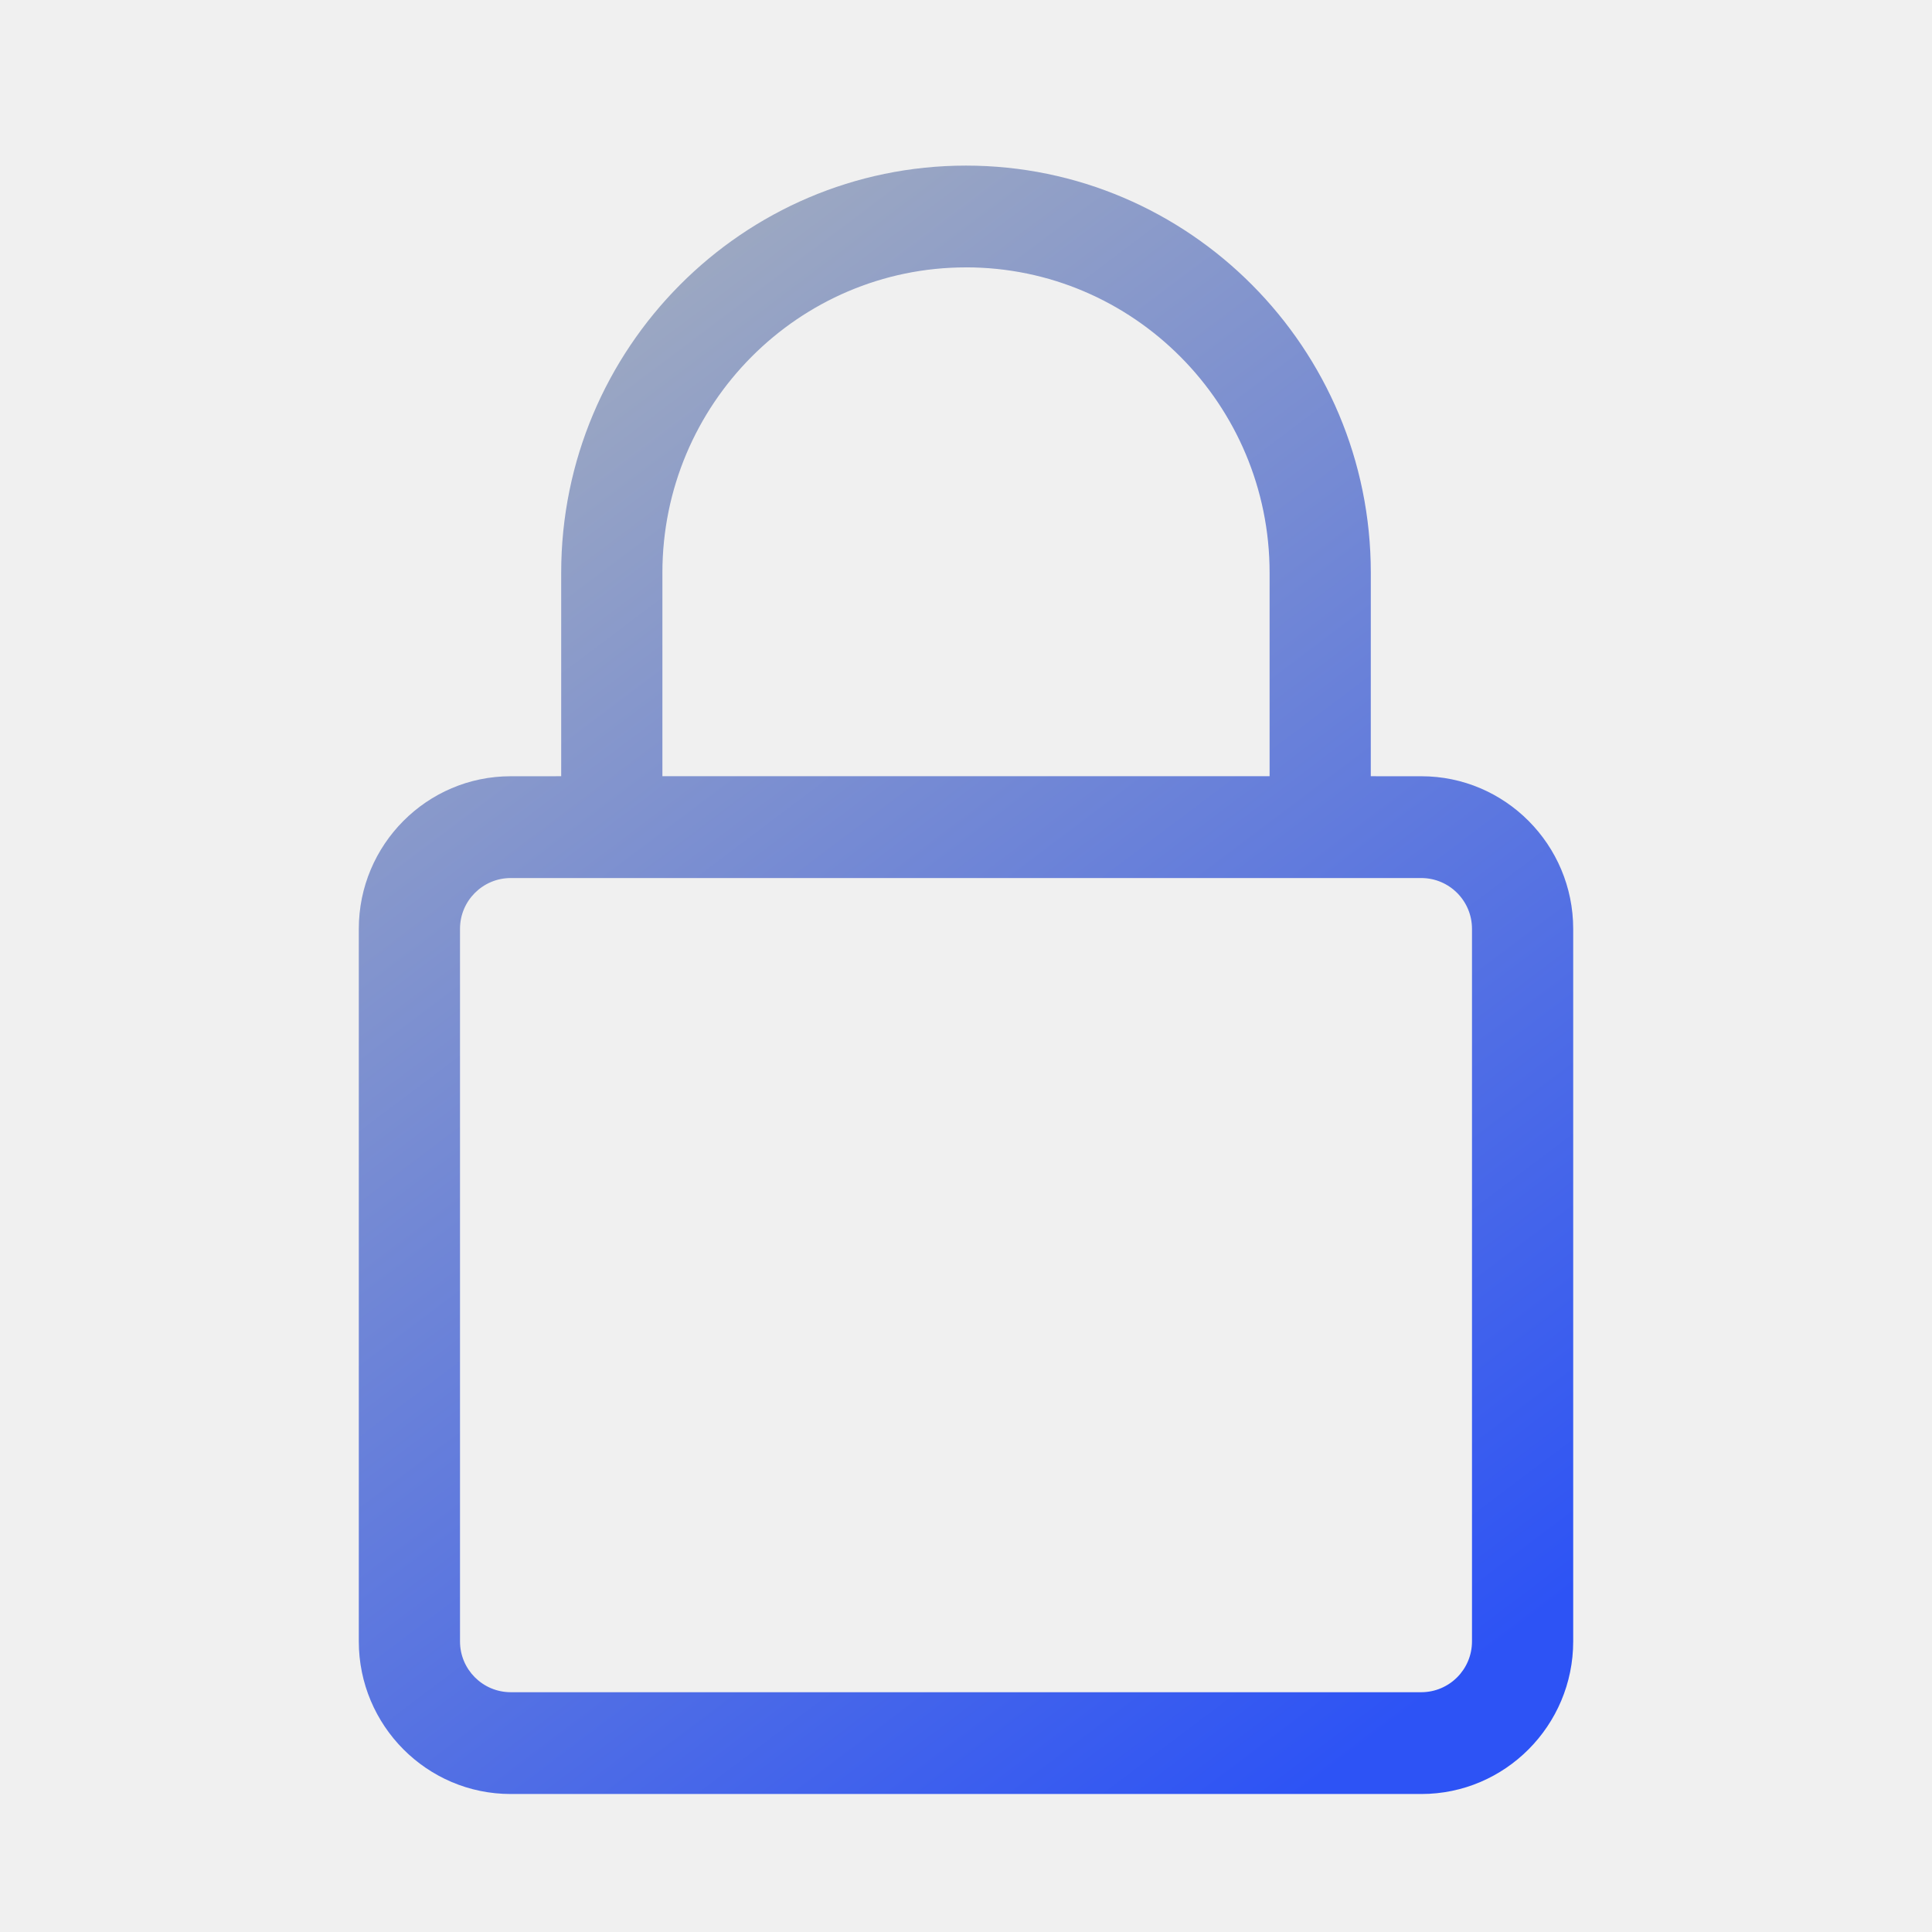
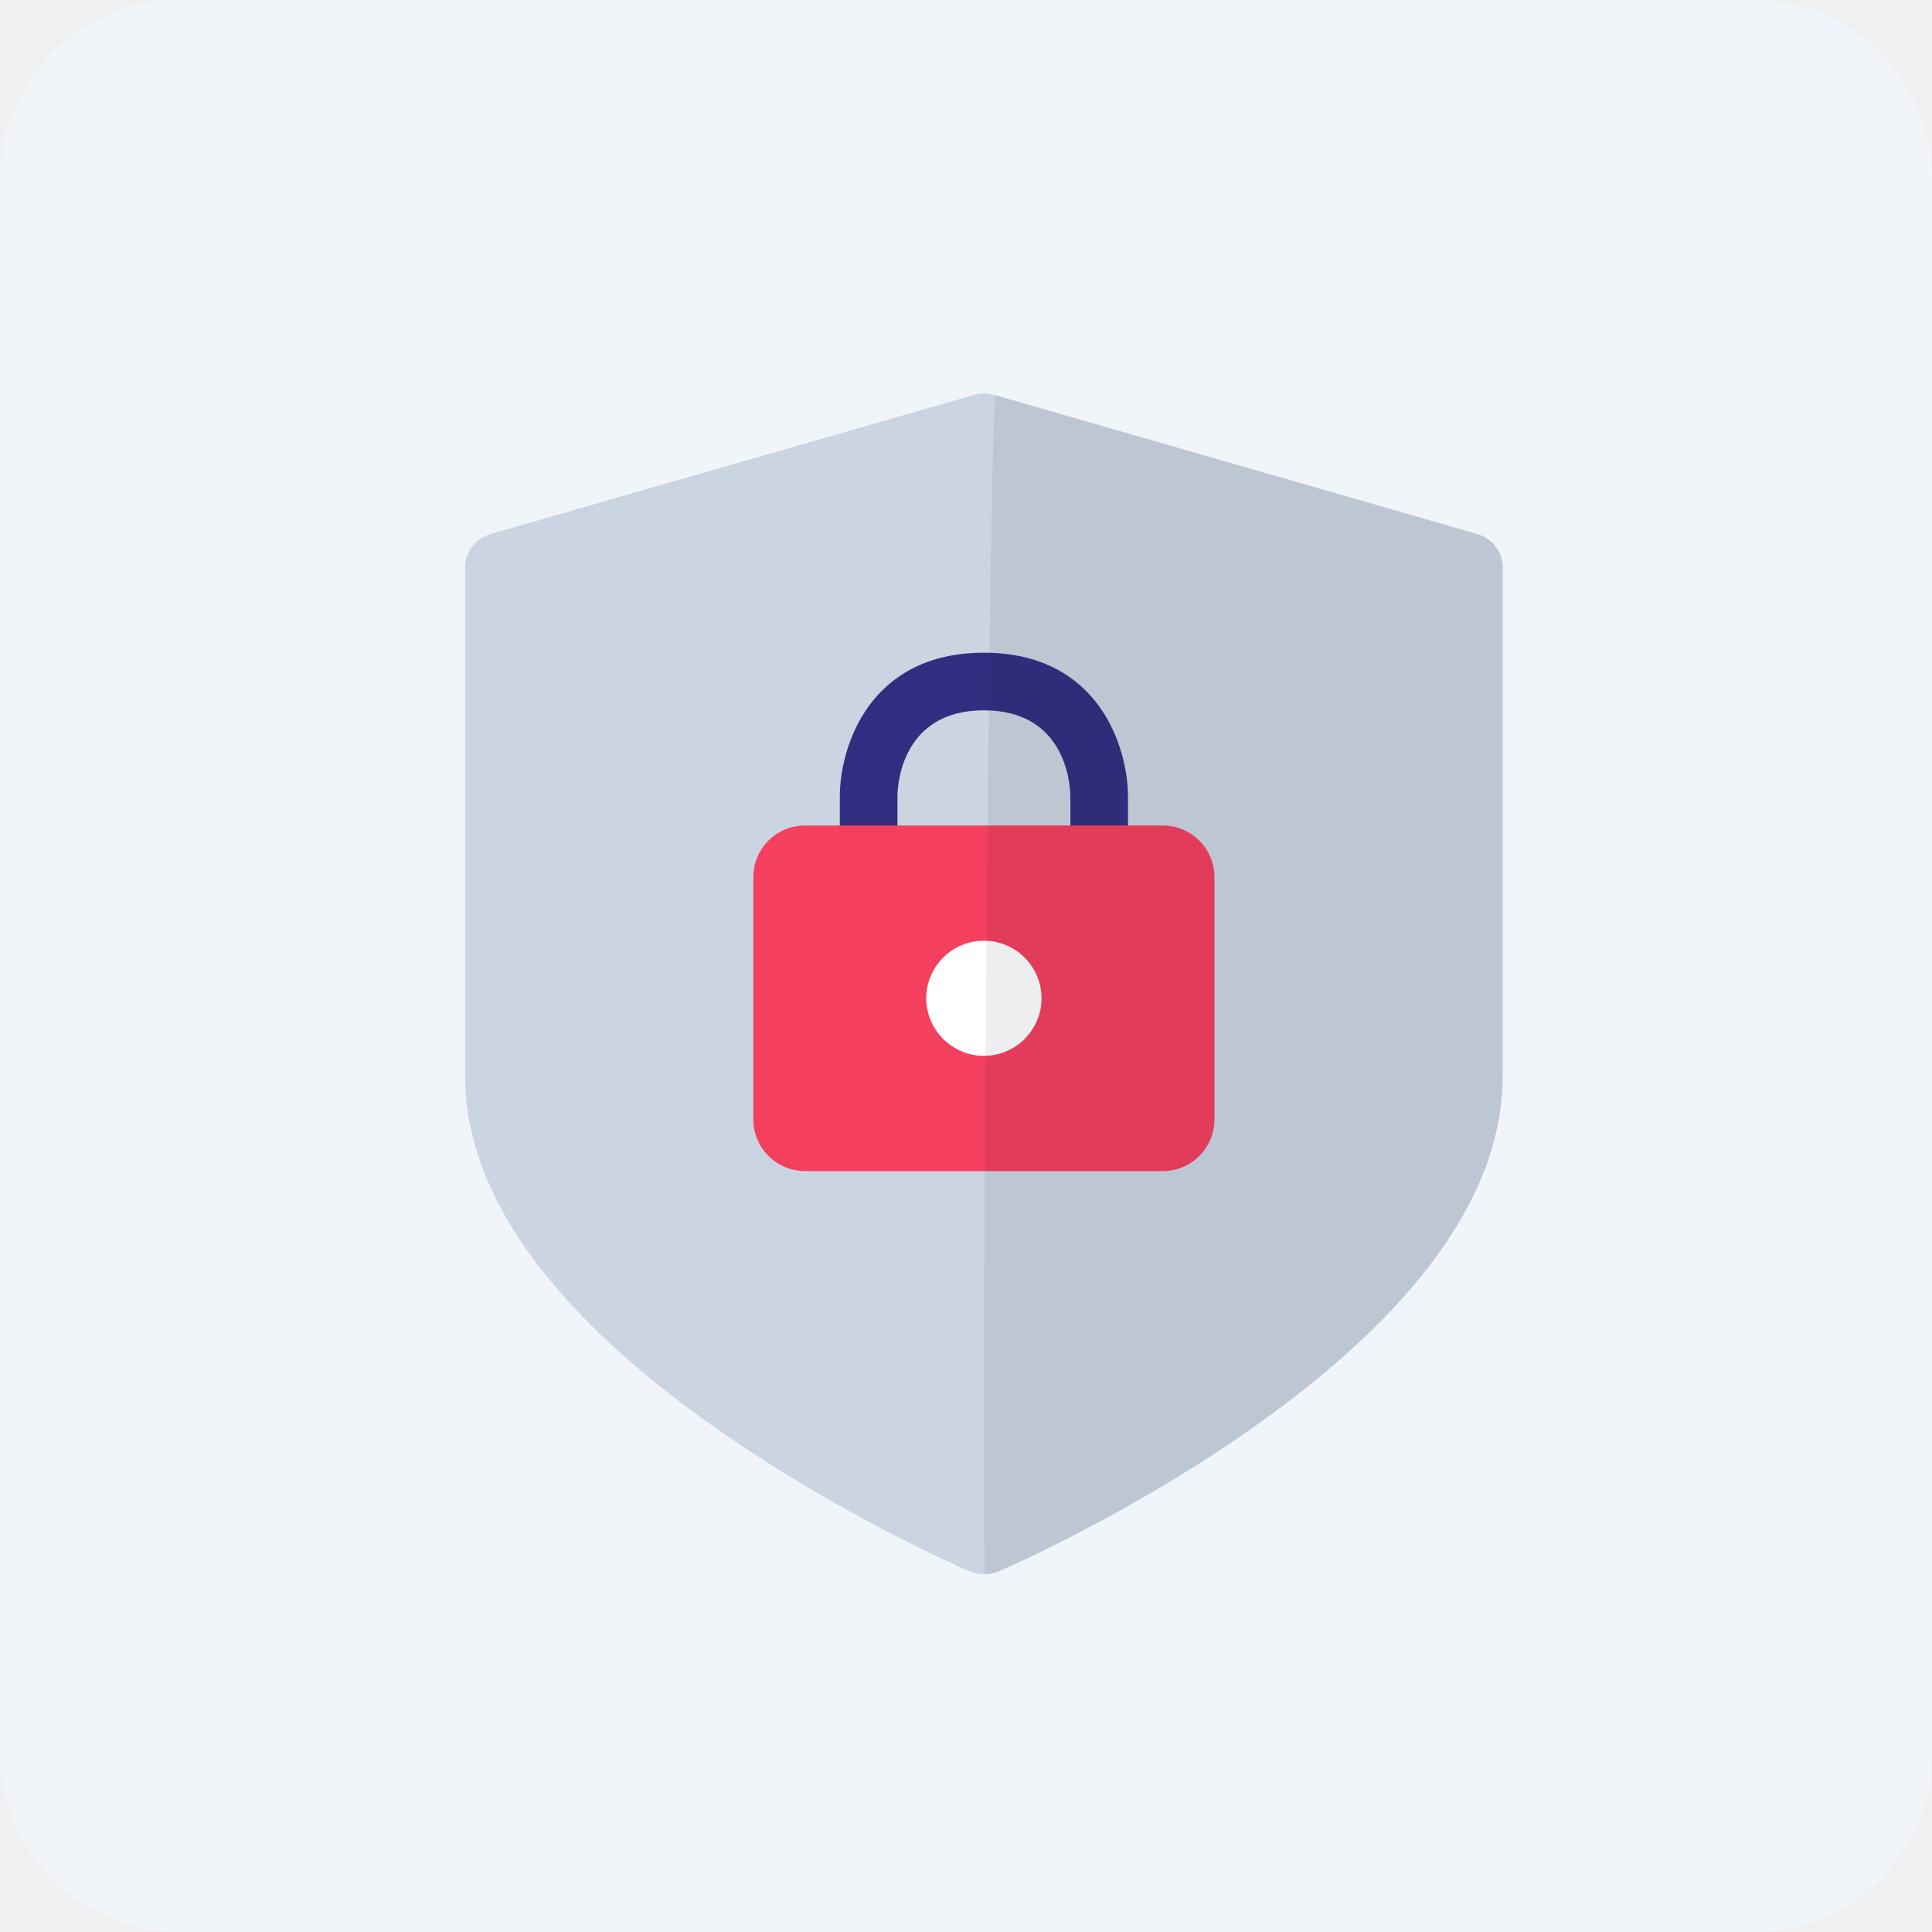
- <svg xmlns="http://www.w3.org/2000/svg" width="70" height="70">
-   <defs>
-     <linearGradient id="a" x1="22.192%" x2="77.808%" y1="0%" y2="100%">
-       <stop offset="0%" stop-color="#A4AEBE" />
-       <stop offset="100%" stop-color="#2D53F5" />
-     </linearGradient>
-   </defs>
-   <path fill="url(#a)" d="M22 0c8.089 0 14.667 6.615 14.667 14.75l-.001 7.374 1.834.001c3.031 0 5.5 2.48 5.5 5.531V53.47c0 3.049-2.469 5.53-5.5 5.53h-33C2.469 59 0 56.52 0 53.469V27.656c0-3.05 2.469-5.531 5.5-5.531l1.833-.001V14.75C7.333 6.615 13.911 0 22 0Zm16.5 25.813h-33a1.84 1.84 0 0 0-1.833 1.843V53.47A1.84 1.84 0 0 0 5.5 55.312h33a1.84 1.84 0 0 0 1.833-1.843V27.656a1.84 1.84 0 0 0-1.833-1.843ZM22 3.688c-6.065 0-11 4.963-11 11.062v7.374h22V14.75c0-6.1-4.935-11.063-11-11.063Z" transform="translate(13 6)" />
+ <svg xmlns="http://www.w3.org/2000/svg" width="54px" height="54px" viewBox="0 0 54 54" version="1.1">
+   <g id="security" stroke="none" stroke-width="1" fill="none" fill-rule="evenodd">
+     <rect id="Rectangle" fill="#F1F5F9" x="0" y="0" width="54" height="54" rx="5" />
+     <g id="Group-2" transform="translate(13, 11)" fill-rule="nonzero">
+       <path d="M28.282,3.924 L14.79,0.041 C14.601,-0.014 14.399,-0.014 14.211,0.041 L0.718,3.924 C0.292,4.047 0,4.423 0,4.85 L0,19.089 C0,20.941 0.782,22.837 2.323,24.724 C3.5,26.165 5.128,27.612 7.163,29.025 C10.581,31.399 13.947,32.855 14.088,32.916 C14.219,32.972 14.36,33 14.5,33 C14.641,33 14.781,32.972 14.912,32.916 C15.053,32.855 18.419,31.399 21.837,29.025 C23.872,27.612 25.5,26.165 26.677,24.724 C28.219,22.837 29,20.941 29,19.089 L29,4.85 C29,4.423 28.708,4.047 28.282,3.924 Z" id="Path" fill="#CBD5E1" />
+       <g id="Group" transform="translate(8.0556, 7.2439)">
+         <path d="M10.472,5.634 L8.861,5.634 L8.861,4.024 C8.861,3.622 8.7,1.61 6.444,1.61 C4.189,1.61 4.028,3.622 4.028,4.024 L4.028,5.634 L2.417,5.634 L2.417,4.024 C2.417,2.656 3.222,0 6.444,0 C9.667,0 10.472,2.656 10.472,4.024 L10.472,5.634 Z" id="Path" fill="#312E81" />
+         <path d="M11.439,14.488 L1.45,14.488 C0.644,14.488 0,13.844 0,13.039 L0,6.278 C0,5.473 0.644,4.829 1.45,4.829 L11.439,4.829 C12.244,4.829 12.889,5.473 12.889,6.278 L12.889,13.039 C12.889,13.844 12.244,14.488 11.439,14.488" id="Path" fill="#F43F5E" />
+         <path d="M8.056,9.659 C8.056,10.544 7.331,11.268 6.444,11.268 C5.558,11.268 4.833,10.544 4.833,9.659 C4.833,8.773 5.558,8.049 6.444,8.049 C7.331,8.049 8.056,8.773 8.056,9.659" id="Path" fill="#FFFFFF" />
+       </g>
+       <path d="M28.284,3.924 L14.831,0.041 C14.642,-0.014 14.402,33 14.542,33 C14.682,33 14.822,32.972 14.952,32.916 C15.094,32.855 18.45,31.399 21.858,29.025 C23.887,27.612 25.51,26.165 26.684,24.724 C28.221,22.837 29,20.941 29,19.089 L29,4.85 C29,4.423 28.709,4.047 28.284,3.924 Z" id="Path" fill="#0F172A" opacity="0.077" />
+     </g>
+   </g>
</svg>
